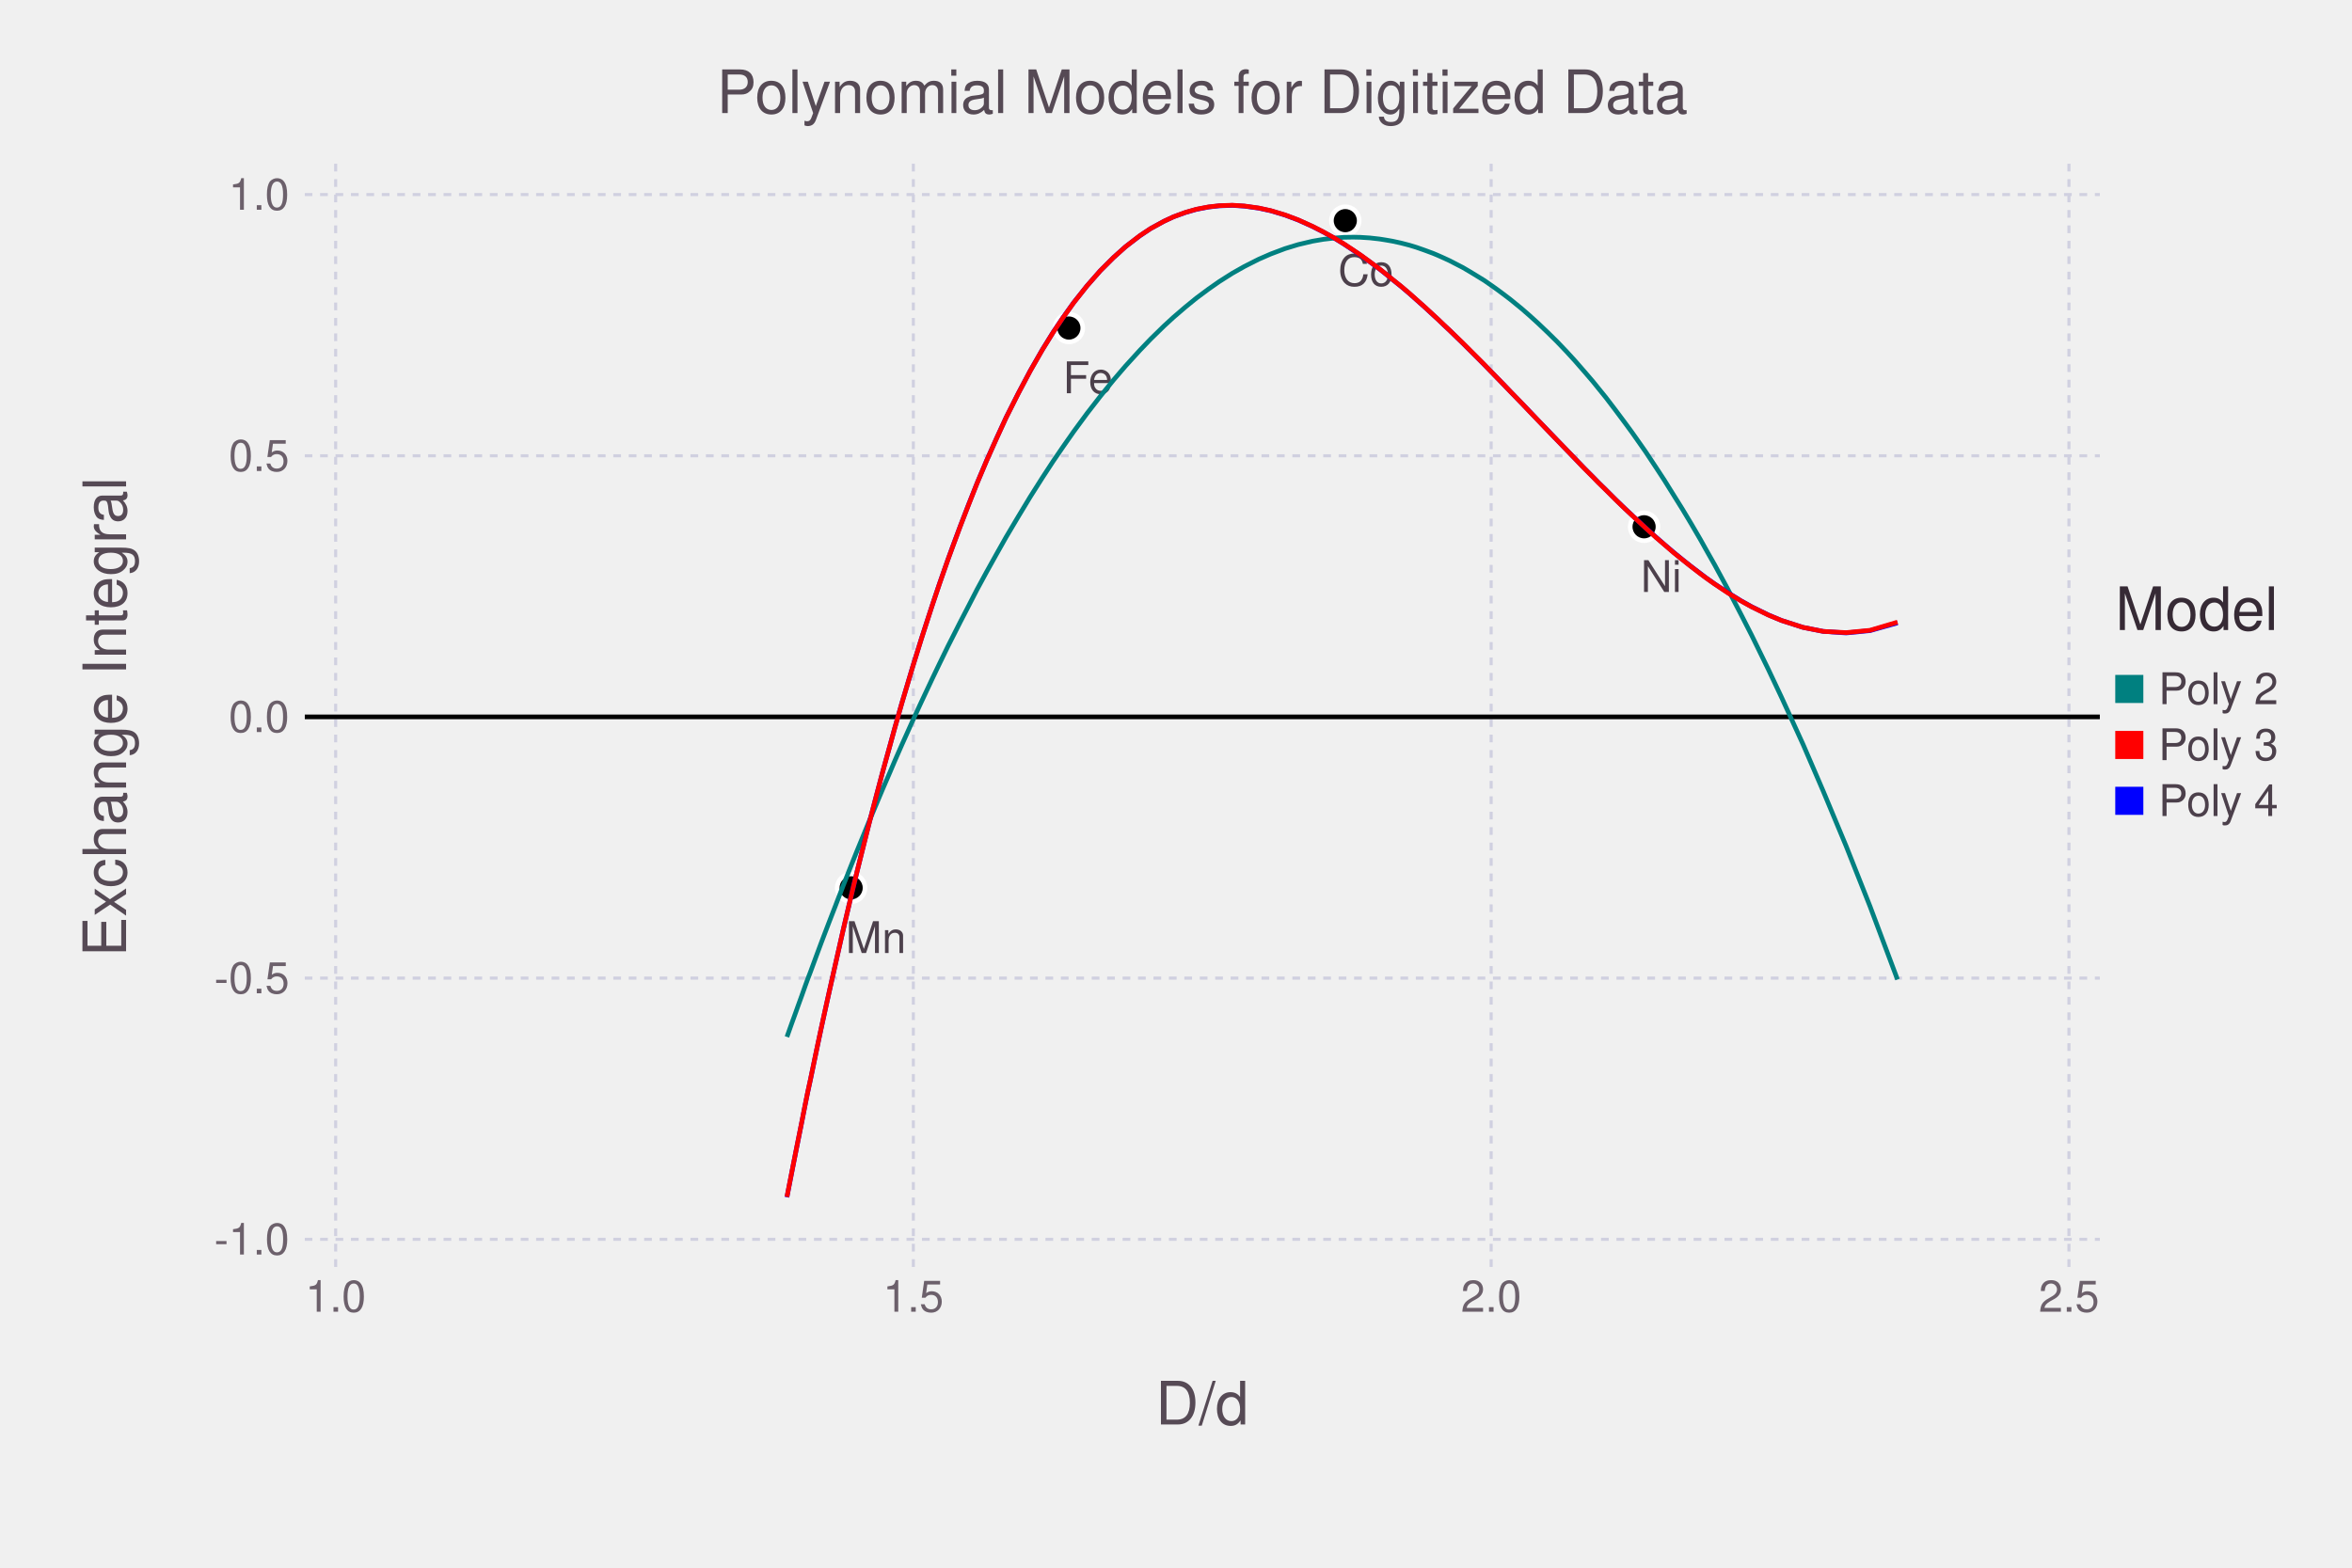
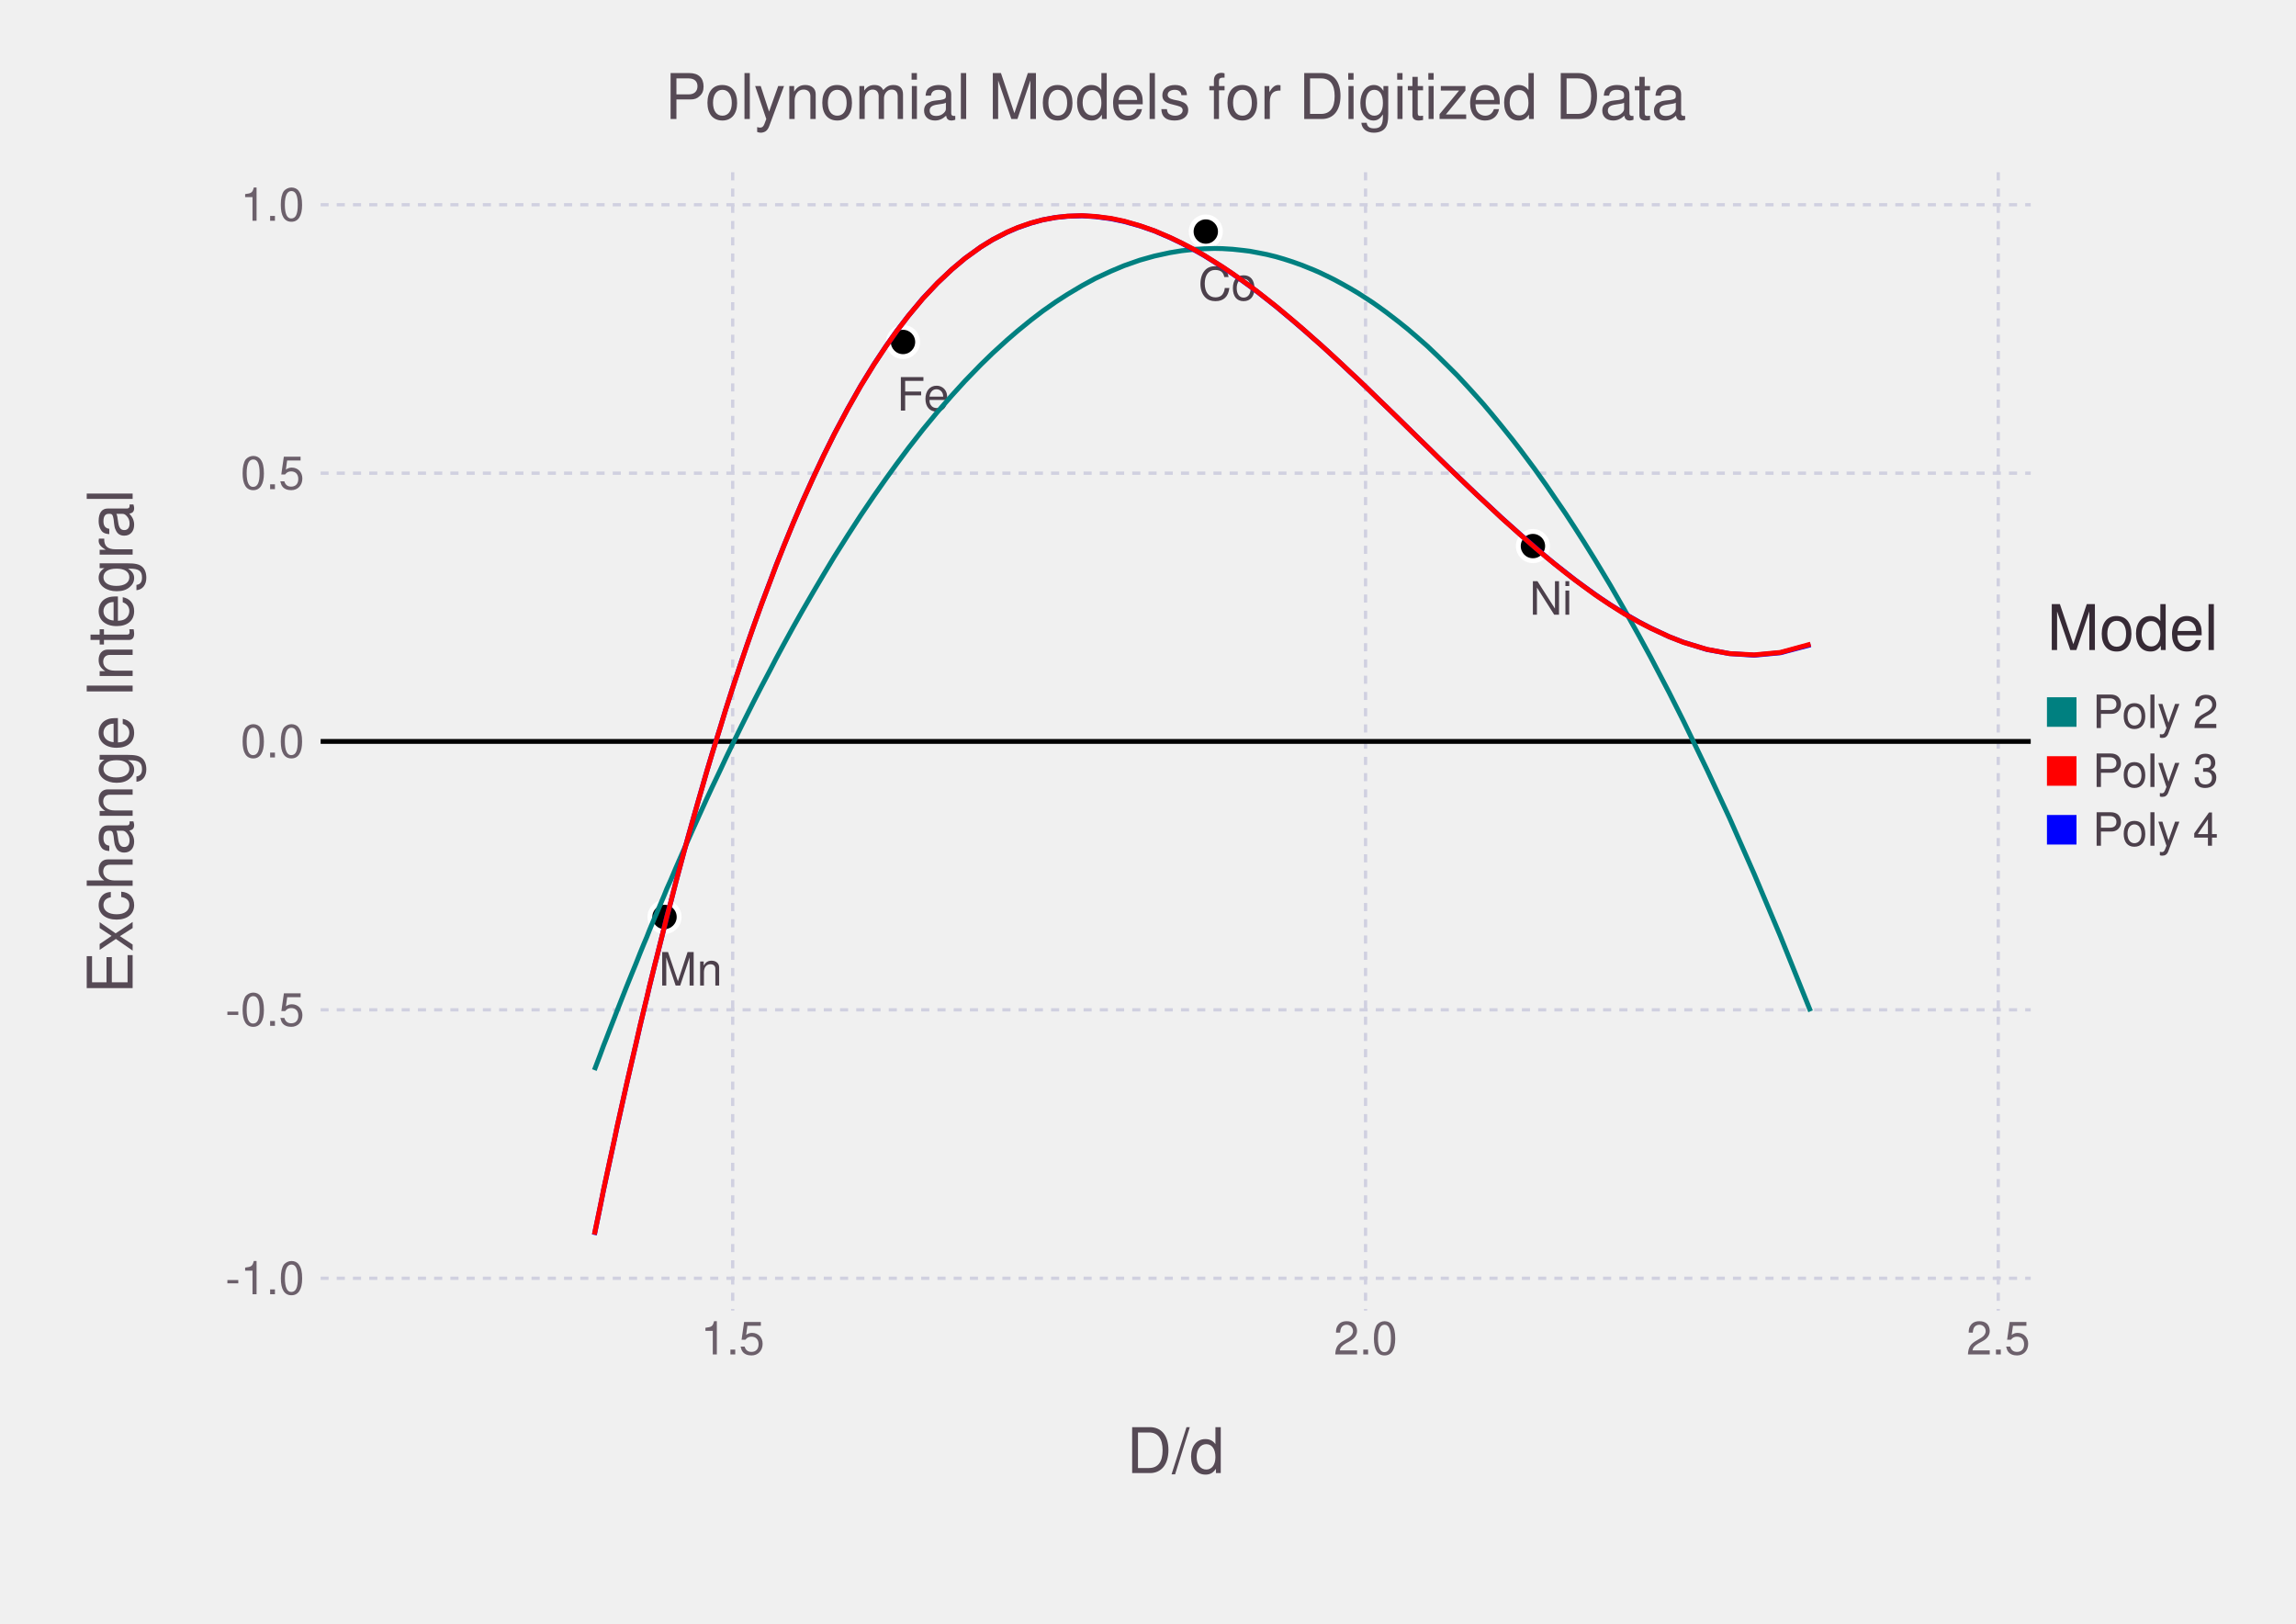
- <svg xmlns="http://www.w3.org/2000/svg" version="1.2" width="152.4mm" height="101.6mm" viewBox="0 0 152.4 101.6" stroke="none" fill="#000000" stroke-width="0.3" font-size="3.88">
+ <svg xmlns="http://www.w3.org/2000/svg" version="1.2" width="141.42mm" height="100mm" viewBox="0 0 141.42 100" stroke="none" fill="#000000" stroke-width="0.3" font-size="3.88">
  <defs>
    <marker id="arrow" markerWidth="15" markerHeight="7" refX="5" refY="3.5" orient="auto" markerUnits="strokeWidth">
      <path d="M0,0 L15,3.5 L0,7 z" stroke="context-stroke" fill="context-stroke" />
    </marker>
  </defs>
-   <g class="plotroot xscalable yscalable" id="img-6410712a-1">
-     <g font-size="3.88" font-family="'PT Sans','Helvetica Neue','Helvetica',sans-serif" fill="#564A55" stroke="#000000" stroke-opacity="0.000" id="img-6410712a-2">
-       <g transform="translate(77.9,89.99)">
+   <g class="plotroot xscalable yscalable" id="img-eabece10-1">
+     <g font-size="3.88" font-family="'PT Sans','Helvetica Neue','Helvetica',sans-serif" fill="#564A55" stroke="#000000" stroke-opacity="0.000" id="img-eabece10-2">
+       <g transform="translate(72.41,88.39)">
        <g class="primitive">
          <text text-anchor="middle" dy="0.6em">D/d</text>
        </g>
      </g>
    </g>
-     <g class="guide xlabels" font-size="2.82" font-family="'PT Sans Caption','Helvetica Neue','Helvetica',sans-serif" fill="#6C606B" id="img-6410712a-3">
-       <g transform="translate(21.75,83.32)">
-         <g class="primitive">
-           <text text-anchor="middle" dy="0.6em">1.0</text>
-         </g>
-       </g>
-       <g transform="translate(59.18,83.32)">
+     <g class="guide xlabels" font-size="2.82" font-family="'PT Sans Caption','Helvetica Neue','Helvetica',sans-serif" fill="#6C606B" id="img-eabece10-3">
+       <g transform="translate(45.13,81.72)">
        <g class="primitive">
          <text text-anchor="middle" dy="0.6em">1.5</text>
        </g>
      </g>
-       <g transform="translate(96.62,83.32)">
+       <g transform="translate(84.11,81.72)">
        <g class="primitive">
          <text text-anchor="middle" dy="0.6em">2.0</text>
        </g>
      </g>
-       <g transform="translate(134.06,83.32)">
+       <g transform="translate(123.08,81.72)">
        <g class="primitive">
          <text text-anchor="middle" dy="0.6em">2.5</text>
        </g>
      </g>
    </g>
-     <g class="guide colorkey" id="img-6410712a-4">
-       <g fill="#4C404B" font-size="2.82" font-family="'PT Sans','Helvetica Neue','Helvetica',sans-serif" id="img-6410712a-5">
-         <g transform="translate(139.87,44.65)" id="img-6410712a-6">
+     <g class="guide colorkey" id="img-eabece10-4">
+       <g fill="#4C404B" font-size="2.82" font-family="'PT Sans','Helvetica Neue','Helvetica',sans-serif" id="img-eabece10-5">
+         <g transform="translate(128.89,43.85)" id="img-eabece10-6">
          <g class="primitive">
            <text dy="0.35em">Poly 2</text>
          </g>
        </g>
-         <g transform="translate(139.87,48.28)" id="img-6410712a-7">
+         <g transform="translate(128.89,47.48)" id="img-eabece10-7">
          <g class="primitive">
            <text dy="0.35em">Poly 3</text>
          </g>
        </g>
-         <g transform="translate(139.87,51.9)" id="img-6410712a-8">
+         <g transform="translate(128.89,51.1)" id="img-eabece10-8">
          <g class="primitive">
            <text dy="0.35em">Poly 4</text>
          </g>
        </g>
      </g>
-       <g stroke="#000000" stroke-opacity="0.000" id="img-6410712a-9">
-         <g transform="translate(137.97,44.65)" id="img-6410712a-10" fill="#008080">
+       <g stroke="#000000" stroke-opacity="0.000" id="img-eabece10-9">
+         <g transform="translate(126.99,43.85)" id="img-eabece10-10" fill="#008080">
          <path d="M-0.91,-0.91 L 0.91 -0.91 0.91 0.91 -0.91 0.91 z" class="primitive" />
        </g>
-         <g transform="translate(137.97,48.28)" id="img-6410712a-11" fill="#FF0000">
+         <g transform="translate(126.99,47.48)" id="img-eabece10-11" fill="#FF0000">
          <path d="M-0.91,-0.91 L 0.91 -0.91 0.91 0.91 -0.91 0.91 z" class="primitive" />
        </g>
-         <g transform="translate(137.97,51.9)" id="img-6410712a-12" fill="#0000FF">
+         <g transform="translate(126.99,51.1)" id="img-eabece10-12" fill="#0000FF">
          <path d="M-0.91,-0.91 L 0.91 -0.91 0.91 0.91 -0.91 0.91 z" class="primitive" />
        </g>
      </g>
-       <g fill="#362A35" font-size="3.88" font-family="'PT Sans','Helvetica Neue','Helvetica',sans-serif" stroke="#000000" stroke-opacity="0.000" id="img-6410712a-13">
-         <g transform="translate(137.06,40.83)" id="img-6410712a-14">
+       <g fill="#362A35" font-size="3.88" font-family="'PT Sans','Helvetica Neue','Helvetica',sans-serif" stroke="#000000" stroke-opacity="0.000" id="img-eabece10-13">
+         <g transform="translate(126.08,40.03)" id="img-eabece10-14">
          <g class="primitive">
            <text dy="-0em">Model</text>
          </g>
        </g>
      </g>
    </g>
-     <g clip-path="url(#img-6410712a-15)">
-       <g id="img-6410712a-16">
-         <g pointer-events="visible" fill="#000000" fill-opacity="0.000" stroke="#000000" stroke-opacity="0.000" class="guide background" id="img-6410712a-17">
-           <g transform="translate(77.9,46.46)" id="img-6410712a-18">
-             <path d="M-58.16,-35.85 L 58.16 -35.85 58.16 35.85 -58.16 35.85 z" class="primitive" />
-           </g>
-         </g>
-         <g class="guide ygridlines xfixed" stroke-dasharray="0.5,0.5" stroke-width="0.2" stroke="#D0D0E0" id="img-6410712a-19">
-           <g transform="translate(77.9,80.32)" id="img-6410712a-20">
-             <path fill="none" d="M-58.16,0 L 58.16 0" class="primitive" />
-           </g>
-           <g transform="translate(77.9,63.39)" id="img-6410712a-21">
-             <path fill="none" d="M-58.16,0 L 58.16 0" class="primitive" />
-           </g>
-           <g transform="translate(77.9,46.46)" id="img-6410712a-22">
-             <path fill="none" d="M-58.16,0 L 58.16 0" class="primitive" />
-           </g>
-           <g transform="translate(77.9,29.54)" id="img-6410712a-23">
-             <path fill="none" d="M-58.16,0 L 58.16 0" class="primitive" />
-           </g>
-           <g transform="translate(77.9,12.61)" id="img-6410712a-24">
-             <path fill="none" d="M-58.16,0 L 58.16 0" class="primitive" />
-           </g>
-         </g>
-         <g class="guide xgridlines yfixed" stroke-dasharray="0.5,0.5" stroke-width="0.2" stroke="#D0D0E0" id="img-6410712a-25">
-           <g transform="translate(21.75,46.46)" id="img-6410712a-26">
-             <path fill="none" d="M0,-35.85 L 0 35.85" class="primitive" />
-           </g>
-           <g transform="translate(59.18,46.46)" id="img-6410712a-27">
-             <path fill="none" d="M0,-35.85 L 0 35.85" class="primitive" />
-           </g>
-           <g transform="translate(96.62,46.46)" id="img-6410712a-28">
-             <path fill="none" d="M0,-35.85 L 0 35.85" class="primitive" />
-           </g>
-           <g transform="translate(134.06,46.46)" id="img-6410712a-29">
-             <path fill="none" d="M0,-35.85 L 0 35.85" class="primitive" />
-           </g>
-         </g>
-         <g class="plotpanel" id="img-6410712a-30">
-           <g class="xfixed" id="img-6410712a-31">
-             <g stroke-dasharray="none" stroke-width="0.3" stroke="#000000" id="img-6410712a-32">
-               <g transform="translate(77.9,46.46)" id="img-6410712a-33">
-                 <path fill="none" d="M-58.16,0 L 58.16 0" class="primitive" />
-               </g>
-             </g>
-           </g>
-           <g class="yfixed" id="img-6410712a-34">
-             <g stroke-dasharray="none" stroke-width="0.3" stroke="#000000" id="img-6410712a-35">
-               <g transform="translate(-53.13,46.46)" id="img-6410712a-36">
-                 <path fill="none" d="M0,-35.85 L 0 35.85" class="primitive" />
-               </g>
-             </g>
-           </g>
-           <g class="geometry" stroke="#000000" stroke-opacity="0.000" fill="#4C404B" font-size="2.82" font-family="'PT Sans Caption','Helvetica Neue','Helvetica',sans-serif" id="img-6410712a-37">
-             <g class="marker" id="img-6410712a-38">
-               <g transform="translate(55.15,57.54)" id="img-6410712a-39" visibility="visible">
+     <g clip-path="url(#img-eabece10-15)">
+       <g id="img-eabece10-16">
+         <g pointer-events="visible" fill="#000000" fill-opacity="0.000" stroke="#000000" stroke-opacity="0.000" class="guide background" id="img-eabece10-17">
+           <g transform="translate(72.41,45.66)" id="img-eabece10-18">
+             <path d="M-52.67,-35.05 L 52.67 -35.05 52.67 35.05 -52.67 35.05 z" class="primitive" />
+           </g>
+         </g>
+         <g class="guide ygridlines xfixed" stroke-dasharray="0.5,0.5" stroke-width="0.2" stroke="#D0D0E0" id="img-eabece10-19">
+           <g transform="translate(72.41,78.72)" id="img-eabece10-20">
+             <path fill="none" d="M-52.67,0 L 52.67 0" class="primitive" />
+           </g>
+           <g transform="translate(72.41,62.19)" id="img-eabece10-21">
+             <path fill="none" d="M-52.67,0 L 52.67 0" class="primitive" />
+           </g>
+           <g transform="translate(72.41,45.66)" id="img-eabece10-22">
+             <path fill="none" d="M-52.67,0 L 52.67 0" class="primitive" />
+           </g>
+           <g transform="translate(72.41,29.14)" id="img-eabece10-23">
+             <path fill="none" d="M-52.67,0 L 52.67 0" class="primitive" />
+           </g>
+           <g transform="translate(72.41,12.61)" id="img-eabece10-24">
+             <path fill="none" d="M-52.67,0 L 52.67 0" class="primitive" />
+           </g>
+         </g>
+         <g class="guide xgridlines yfixed" stroke-dasharray="0.5,0.5" stroke-width="0.2" stroke="#D0D0E0" id="img-eabece10-25">
+           <g transform="translate(45.13,45.66)" id="img-eabece10-26">
+             <path fill="none" d="M0,-35.05 L 0 35.05" class="primitive" />
+           </g>
+           <g transform="translate(84.11,45.66)" id="img-eabece10-27">
+             <path fill="none" d="M0,-35.05 L 0 35.05" class="primitive" />
+           </g>
+           <g transform="translate(123.08,45.66)" id="img-eabece10-28">
+             <path fill="none" d="M0,-35.05 L 0 35.05" class="primitive" />
+           </g>
+         </g>
+         <g class="plotpanel" id="img-eabece10-29">
+           <g class="xfixed" id="img-eabece10-30">
+             <g stroke-dasharray="none" stroke-width="0.3" stroke="#000000" id="img-eabece10-31">
+               <g transform="translate(72.41,45.66)" id="img-eabece10-32">
+                 <path fill="none" d="M-52.67,0 L 52.67 0" class="primitive" />
+               </g>
+             </g>
+           </g>
+           <g class="yfixed" id="img-eabece10-33">
+             <g stroke-dasharray="none" stroke-width="0.3" stroke="#000000" id="img-eabece10-34">
+               <g transform="translate(-71.8,45.66)" id="img-eabece10-35">
+                 <path fill="none" d="M0,-35.05 L 0 35.05" class="primitive" />
+               </g>
+             </g>
+           </g>
+           <g class="geometry" stroke="#000000" stroke-opacity="0.000" fill="#4C404B" font-size="2.82" font-family="'PT Sans Caption','Helvetica Neue','Helvetica',sans-serif" id="img-eabece10-36">
+             <g class="marker" id="img-eabece10-37">
+               <g transform="translate(40.93,56.47)" id="img-eabece10-38" visibility="visible">
                <g class="primitive">
                  <text text-anchor="middle" dy="0.35em" transform="translate(1.6,3.24)">Mn</text>
                </g>
              </g>
-               <g transform="translate(69.26,21.26)" id="img-6410712a-40" visibility="visible">
+               <g transform="translate(55.62,21.06)" id="img-eabece10-39" visibility="visible">
                <g class="primitive">
                  <text text-anchor="middle" dy="0.35em" transform="translate(1.23,3.24)">Fe</text>
                </g>
              </g>
-               <g transform="translate(87.17,14.3)" id="img-6410712a-41" visibility="visible">
+               <g transform="translate(74.27,14.26)" id="img-eabece10-40" visibility="visible">
                <g class="primitive">
                  <text text-anchor="middle" dy="0.35em" transform="translate(1.33,3.24)">Co</text>
                </g>
              </g>
-               <g transform="translate(106.53,34.14)" id="img-6410712a-42" visibility="visible">
+               <g transform="translate(94.42,33.63)" id="img-eabece10-41" visibility="visible">
                <g class="primitive">
                  <text text-anchor="middle" dy="0.35em" transform="translate(1.11,3.24)">Ni</text>
                </g>
              </g>
            </g>
          </g>
-           <g class="geometry" id="img-6410712a-43">
-             <g stroke-width="0.3" id="img-6410712a-44">
-               <g class="color_RGBA{Float32}(0.0f0,0.0f0,0.0f0,1.0f0)" stroke="#FFFFFF" fill="#000000" id="img-6410712a-45">
-                 <g class="marker" id="img-6410712a-46">
-                   <g transform="translate(106.53,34.14)" id="img-6410712a-47">
-                     <circle cx="0" cy="0" r="0.9" class="primitive" />
-                   </g>
-                 </g>
-               </g>
-               <g class="color_RGBA{Float32}(0.0f0,0.0f0,0.0f0,1.0f0)" stroke="#FFFFFF" fill="#000000" id="img-6410712a-48">
-                 <g class="marker" id="img-6410712a-49">
-                   <g transform="translate(87.17,14.3)" id="img-6410712a-50">
-                     <circle cx="0" cy="0" r="0.9" class="primitive" />
-                   </g>
-                 </g>
-               </g>
-               <g class="color_RGBA{Float32}(0.0f0,0.0f0,0.0f0,1.0f0)" stroke="#FFFFFF" fill="#000000" id="img-6410712a-51">
-                 <g class="marker" id="img-6410712a-52">
-                   <g transform="translate(69.26,21.26)" id="img-6410712a-53">
-                     <circle cx="0" cy="0" r="0.9" class="primitive" />
-                   </g>
-                 </g>
-               </g>
-               <g class="color_RGBA{Float32}(0.0f0,0.0f0,0.0f0,1.0f0)" stroke="#FFFFFF" fill="#000000" id="img-6410712a-54">
-                 <g class="marker" id="img-6410712a-55">
-                   <g transform="translate(55.15,57.54)" id="img-6410712a-56">
-                     <circle cx="0" cy="0" r="0.9" class="primitive" />
-                   </g>
-                 </g>
-               </g>
-             </g>
-           </g>
-           <g stroke-width="0.3" fill="#000000" fill-opacity="0.000" class="geometry" id="img-6410712a-57">
-             <g class="color_RGB{N0f8}(0.0,0.502,0.502)" stroke-dasharray="none" stroke="#008080" id="img-6410712a-58">
-               <g transform="translate(81.09,34.52)" id="img-6410712a-59">
-                 <path fill="none" d="M-30.1,32.68 L -29.78 31.78 -29.54 31.12 -29.38 30.67 -29.14 30.01 -28.91 29.36 -28.75 28.92 -28.58 28.48 -28.19 27.42 -28.03 26.99 -27.87 26.56 -27.63 25.93 -27.39 25.3 -27.15 24.68 -26.99 24.27 -26.83 23.85 -26.52 23.05 -26.44 22.84 -25.97 21.65 -25.81 21.25 -25.57 20.65 -25.25 19.87 -24.78 18.72 -24.54 18.15 -24.3 17.58 -23.91 16.65 -23.43 15.54 -23.12 14.81 -22.65 13.74 -22.33 13.03 -21.94 12.16 -21.39 10.97 -21.07 10.29 -20.68 9.46 -20.21 8.48 -19.66 7.35 -19.34 6.72 -18.87 5.79 -18.32 4.73 -17.78 3.68 -17.15 2.52 -16.52 1.39 -15.9 0.29 -15.11 -1.04 -14.33 -2.33 -13.55 -3.56 -12.85 -4.63 -12.22 -5.55 -11.52 -6.55 -10.66 -7.72 -9.8 -8.83 -8.94 -9.89 -8.16 -10.8 -7.23 -11.82 -6.53 -12.55 -5.67 -13.39 -5.05 -13.96 -4.27 -14.63 -3.57 -15.2 -2.79 -15.78 -2.09 -16.27 -1.24 -16.81 -0.46 -17.25 0.47 -17.72 1.25 -18.06 2.18 -18.41 3.03 -18.67 3.96 -18.89 4.66 -19.01 5.36 -19.09 5.98 -19.14 6.59 -19.15 7.06 -19.14 7.68 -19.1 8.3 -19.03 8.68 -18.97 9.14 -18.89 9.69 -18.77 10.23 -18.63 10.69 -18.49 11.23 -18.3 11.77 -18.1 12.08 -17.97 12.46 -17.8 12.85 -17.62 13.39 -17.34 13.7 -17.18 14.16 -16.91 14.62 -16.63 15.09 -16.34 15.55 -16.02 15.93 -15.75 16.32 -15.46 16.78 -15.11 17.48 -14.54 18.02 -14.07 18.56 -13.58 19.18 -12.99 19.8 -12.38 20.42 -11.73 20.96 -11.14 21.57 -10.44 22.12 -9.8 22.5 -9.33 22.97 -8.75 23.58 -7.95 24.2 -7.12 24.67 -6.48 25.52 -5.27 26.21 -4.23 26.76 -3.39 27.37 -2.41 27.92 -1.53 28.46 -0.63 29.08 0.43 29.46 1.11 30.01 2.08 30.86 3.65 31.71 5.28 32.41 6.65 33.49 8.86 34.34 10.66 35.74 13.72 37.05 16.76 38.53 20.31 40.08 24.22 41.86 28.96" class="primitive" />
-               </g>
-             </g>
-           </g>
-           <g stroke-width="0.3" fill="#000000" fill-opacity="0.000" class="geometry" id="img-6410712a-60">
-             <g class="color_RGB{N0f8}(0.0,0.0,1.0)" stroke-dasharray="none" stroke="#0000FF" id="img-6410712a-61">
-               <g transform="translate(81.09,34.52)" id="img-6410712a-62">
-                 <path fill="none" d="M-30.1,43.07 L -29.78 41.43 -29.54 40.21 -29.38 39.41 -29.14 38.21 -28.91 37.04 -28.75 36.25 -28.58 35.47 -28.19 33.59 -28.03 32.83 -27.87 32.08 -27.63 30.98 -27.39 29.89 -27.15 28.82 -26.99 28.11 -26.83 27.4 -26.52 26.03 -26.44 25.68 -25.97 23.68 -25.81 23.01 -25.57 22.02 -25.25 20.73 -24.78 18.86 -24.54 17.94 -24.3 17.02 -23.91 15.55 -23.43 13.81 -23.12 12.68 -22.65 11.03 -22.33 9.96 -21.94 8.65 -21.39 6.88 -21.07 5.89 -20.68 4.69 -20.21 3.29 -19.66 1.72 -19.34 0.84 -18.87 -0.42 -18.32 -1.85 -17.78 -3.21 -17.15 -4.7 -16.52 -6.11 -15.9 -7.46 -15.11 -9.03 -14.33 -10.5 -13.55 -11.86 -12.85 -12.99 -12.22 -13.93 -11.52 -14.91 -10.66 -15.99 -9.8 -16.97 -8.94 -17.83 -8.16 -18.53 -7.23 -19.24 -6.53 -19.71 -5.67 -20.18 -5.05 -20.47 -4.27 -20.75 -3.57 -20.95 -2.79 -21.1 -2.09 -21.18 -1.24 -21.21 -0.46 -21.16 0.47 -21.03 1.25 -20.86 2.18 -20.58 3.03 -20.26 3.96 -19.84 4.66 -19.48 5.36 -19.09 5.98 -18.71 6.59 -18.3 7.06 -17.99 7.68 -17.54 8.3 -17.08 8.68 -16.78 9.14 -16.4 9.69 -15.96 10.23 -15.5 10.69 -15.09 11.23 -14.61 11.77 -14.11 12.08 -13.83 12.46 -13.46 12.85 -13.1 13.39 -12.57 13.7 -12.27 14.16 -11.81 14.62 -11.35 15.09 -10.88 15.55 -10.41 15.93 -10.02 16.32 -9.62 16.78 -9.14 17.48 -8.42 18.02 -7.86 18.56 -7.29 19.18 -6.65 19.8 -6 20.42 -5.36 20.96 -4.8 21.57 -4.17 22.12 -3.62 22.5 -3.23 22.97 -2.77 23.58 -2.16 24.2 -1.56 24.67 -1.12 25.52 -0.33 26.21 0.29 26.76 0.77 27.37 1.29 27.92 1.74 28.46 2.17 29.08 2.64 29.46 2.93 30.01 3.32 30.86 3.88 31.71 4.41 32.41 4.8 33.49 5.33 34.34 5.69 35.74 6.14 37.05 6.4 38.53 6.5 40.08 6.35 41.86 5.85" class="primitive" />
-               </g>
-             </g>
-           </g>
-           <g stroke-width="0.3" fill="#000000" fill-opacity="0.000" class="geometry" id="img-6410712a-63">
-             <g class="color_RGB{N0f8}(1.0,0.0,0.0)" stroke-dasharray="none" stroke="#FF0000" id="img-6410712a-64">
-               <g transform="translate(81.09,34.52)" id="img-6410712a-65">
-                 <path fill="none" d="M-30.1,43.05 L -29.78 41.42 -29.54 40.2 -29.38 39.39 -29.14 38.2 -28.91 37.03 -28.75 36.24 -28.58 35.46 -28.19 33.58 -28.03 32.82 -27.87 32.07 -27.63 30.97 -27.39 29.89 -27.15 28.82 -26.99 28.11 -26.83 27.4 -26.52 26.03 -26.44 25.68 -25.97 23.68 -25.81 23.01 -25.57 22.02 -25.25 20.74 -24.78 18.87 -24.54 17.95 -24.3 17.03 -23.91 15.55 -23.43 13.82 -23.12 12.69 -22.65 11.04 -22.33 9.97 -21.94 8.66 -21.39 6.89 -21.07 5.9 -20.68 4.7 -20.21 3.3 -19.66 1.73 -19.34 0.86 -18.87 -0.41 -18.32 -1.83 -17.78 -3.2 -17.15 -4.69 -16.52 -6.1 -15.9 -7.45 -15.11 -9.02 -14.33 -10.49 -13.55 -11.85 -12.85 -12.98 -12.22 -13.92 -11.52 -14.9 -10.66 -15.99 -9.8 -16.97 -8.94 -17.83 -8.16 -18.53 -7.23 -19.25 -6.53 -19.71 -5.67 -20.18 -5.05 -20.47 -4.27 -20.76 -3.57 -20.96 -2.79 -21.11 -2.09 -21.19 -1.24 -21.22 -0.46 -21.17 0.47 -21.04 1.25 -20.87 2.18 -20.59 3.03 -20.27 3.96 -19.85 4.66 -19.49 5.36 -19.1 5.98 -18.72 6.59 -18.32 7.06 -18 7.68 -17.55 8.3 -17.09 8.68 -16.79 9.14 -16.41 9.69 -15.97 10.23 -15.51 10.69 -15.1 11.23 -14.62 11.77 -14.12 12.08 -13.83 12.46 -13.47 12.85 -13.1 13.39 -12.58 13.7 -12.28 14.16 -11.82 14.62 -11.36 15.09 -10.89 15.55 -10.41 15.93 -10.02 16.32 -9.62 16.78 -9.14 17.48 -8.42 18.02 -7.85 18.56 -7.29 19.18 -6.64 19.8 -6 20.42 -5.36 20.96 -4.8 21.57 -4.16 22.12 -3.61 22.5 -3.22 22.97 -2.76 23.58 -2.15 24.2 -1.55 24.67 -1.11 25.52 -0.32 26.21 0.31 26.76 0.78 27.37 1.31 27.92 1.75 28.46 2.18 29.08 2.66 29.46 2.94 30.01 3.33 30.86 3.9 31.71 4.42 32.41 4.81 33.49 5.34 34.34 5.69 35.74 6.14 37.05 6.4 38.53 6.48 40.08 6.33 41.86 5.8" class="primitive" />
-               </g>
-             </g>
-           </g>
-         </g>
-       </g>
-     </g>
-     <g class="guide ylabels" font-size="2.82" font-family="'PT Sans Caption','Helvetica Neue','Helvetica',sans-serif" fill="#6C606B" id="img-6410712a-66">
-       <g transform="translate(18.74,80.32)" id="img-6410712a-67">
+           <g class="geometry" id="img-eabece10-42">
+             <g stroke-width="0.3" id="img-eabece10-43">
+               <g class="color_RGBA{Float32}(0.0f0,0.0f0,0.0f0,1.0f0)" stroke="#FFFFFF" fill="#000000" id="img-eabece10-44">
+                 <g class="marker" id="img-eabece10-45">
+                   <g transform="translate(94.42,33.63)" id="img-eabece10-46">
+                     <circle cx="0" cy="0" r="0.9" class="primitive" />
+                   </g>
+                 </g>
+               </g>
+               <g class="color_RGBA{Float32}(0.0f0,0.0f0,0.0f0,1.0f0)" stroke="#FFFFFF" fill="#000000" id="img-eabece10-47">
+                 <g class="marker" id="img-eabece10-48">
+                   <g transform="translate(74.27,14.26)" id="img-eabece10-49">
+                     <circle cx="0" cy="0" r="0.9" class="primitive" />
+                   </g>
+                 </g>
+               </g>
+               <g class="color_RGBA{Float32}(0.0f0,0.0f0,0.0f0,1.0f0)" stroke="#FFFFFF" fill="#000000" id="img-eabece10-50">
+                 <g class="marker" id="img-eabece10-51">
+                   <g transform="translate(55.62,21.06)" id="img-eabece10-52">
+                     <circle cx="0" cy="0" r="0.9" class="primitive" />
+                   </g>
+                 </g>
+               </g>
+               <g class="color_RGBA{Float32}(0.0f0,0.0f0,0.0f0,1.0f0)" stroke="#FFFFFF" fill="#000000" id="img-eabece10-53">
+                 <g class="marker" id="img-eabece10-54">
+                   <g transform="translate(40.93,56.47)" id="img-eabece10-55">
+                     <circle cx="0" cy="0" r="0.9" class="primitive" />
+                   </g>
+                 </g>
+               </g>
+             </g>
+           </g>
+           <g stroke-width="0.3" fill="#000000" fill-opacity="0.000" class="geometry" id="img-eabece10-56">
+             <g class="color_RGB{N0f8}(0.0,0.502,0.502)" stroke-dasharray="none" stroke="#008080" id="img-eabece10-57">
+               <g transform="translate(67.94,34)" id="img-eabece10-58">
+                 <path fill="none" d="M-31.33,31.9 L -31 31.03 -30.76 30.38 -30.59 29.95 -30.34 29.3 -30.09 28.66 -29.93 28.24 -29.76 27.81 -29.35 26.77 -29.18 26.35 -29.01 25.93 -28.76 25.32 -28.52 24.71 -28.27 24.1 -28.1 23.7 -27.94 23.29 -27.61 22.5 -27.52 22.3 -27.03 21.14 -26.87 20.74 -26.61 20.16 -26.29 19.4 -25.8 18.28 -25.55 17.72 -25.3 17.16 -24.89 16.25 -24.4 15.17 -24.07 14.46 -23.57 13.41 -23.25 12.72 -22.84 11.87 -22.27 10.71 -21.94 10.05 -21.53 9.23 -21.04 8.28 -20.46 7.18 -20.14 6.56 -19.65 5.65 -19.08 4.61 -18.51 3.6 -17.85 2.46 -17.2 1.36 -16.55 0.28 -15.73 -1.02 -14.92 -2.27 -14.1 -3.48 -13.37 -4.52 -12.72 -5.42 -11.99 -6.4 -11.1 -7.54 -10.2 -8.63 -9.31 -9.65 -8.5 -10.54 -7.53 -11.54 -6.8 -12.25 -5.9 -13.07 -5.25 -13.63 -4.44 -14.29 -3.72 -14.84 -2.91 -15.41 -2.18 -15.88 -1.29 -16.41 -0.48 -16.85 0.49 -17.3 1.3 -17.64 2.27 -17.98 3.16 -18.23 4.12 -18.44 4.85 -18.56 5.58 -18.64 6.22 -18.68 6.86 -18.7 7.35 -18.69 7.99 -18.65 8.64 -18.58 9.04 -18.53 9.52 -18.44 10.08 -18.33 10.65 -18.19 11.13 -18.05 11.69 -17.87 12.25 -17.67 12.57 -17.54 12.97 -17.38 13.38 -17.2 13.94 -16.93 14.26 -16.77 14.74 -16.51 15.22 -16.24 15.71 -15.95 16.19 -15.64 16.59 -15.38 16.99 -15.1 17.47 -14.75 18.2 -14.19 18.76 -13.74 19.32 -13.26 19.97 -12.69 20.61 -12.08 21.25 -11.45 21.82 -10.88 22.46 -10.19 23.02 -9.57 23.43 -9.11 23.91 -8.54 24.55 -7.76 25.2 -6.95 25.68 -6.33 26.57 -5.14 27.29 -4.13 27.85 -3.31 28.5 -2.36 29.06 -1.5 29.63 -0.61 30.27 0.42 30.67 1.08 31.24 2.03 32.12 3.56 33.01 5.15 33.74 6.49 34.87 8.65 35.75 10.4 37.2 13.4 38.58 16.36 40.11 19.83 41.72 23.65 43.58 28.28" class="primitive" />
+               </g>
+             </g>
+           </g>
+           <g stroke-width="0.3" fill="#000000" fill-opacity="0.000" class="geometry" id="img-eabece10-59">
+             <g class="color_RGB{N0f8}(0.0,0.0,1.0)" stroke-dasharray="none" stroke="#0000FF" id="img-eabece10-60">
+               <g transform="translate(67.94,34)" id="img-eabece10-61">
+                 <path fill="none" d="M-31.33,42.05 L -31 40.45 -30.76 39.26 -30.59 38.47 -30.34 37.31 -30.09 36.16 -29.93 35.4 -29.76 34.63 -29.35 32.79 -29.18 32.05 -29.01 31.32 -28.76 30.25 -28.52 29.19 -28.27 28.14 -28.1 27.45 -27.94 26.76 -27.61 25.42 -27.52 25.07 -27.03 23.12 -26.87 22.46 -26.61 21.5 -26.29 20.24 -25.8 18.42 -25.55 17.51 -25.3 16.62 -24.89 15.18 -24.4 13.48 -24.07 12.38 -23.57 10.77 -23.25 9.72 -22.84 8.44 -22.27 6.72 -21.94 5.75 -21.53 4.58 -21.04 3.21 -20.46 1.68 -20.14 0.82 -19.65 -0.41 -19.08 -1.8 -18.51 -3.13 -17.85 -4.59 -17.2 -5.97 -16.55 -7.28 -15.73 -8.82 -14.92 -10.25 -14.1 -11.58 -13.37 -12.68 -12.72 -13.6 -11.99 -14.55 -11.1 -15.62 -10.2 -16.57 -9.31 -17.41 -8.5 -18.09 -7.53 -18.79 -6.8 -19.24 -5.9 -19.7 -5.25 -19.98 -4.44 -20.26 -3.72 -20.46 -2.91 -20.61 -2.18 -20.68 -1.29 -20.71 -0.48 -20.66 0.49 -20.53 1.3 -20.36 2.27 -20.09 3.16 -19.78 4.12 -19.37 4.85 -19.02 5.58 -18.63 6.22 -18.27 6.86 -17.87 7.35 -17.56 7.99 -17.13 8.64 -16.67 9.04 -16.38 9.52 -16.02 10.08 -15.58 10.65 -15.13 11.13 -14.73 11.69 -14.26 12.25 -13.78 12.57 -13.5 12.97 -13.15 13.38 -12.79 13.94 -12.28 14.26 -11.98 14.74 -11.54 15.22 -11.08 15.71 -10.63 16.19 -10.17 16.59 -9.78 16.99 -9.39 17.47 -8.93 18.2 -8.22 18.76 -7.67 19.32 -7.12 19.97 -6.49 20.61 -5.86 21.25 -5.24 21.82 -4.69 22.46 -4.07 23.02 -3.54 23.43 -3.16 23.91 -2.71 24.55 -2.11 25.2 -1.53 25.68 -1.1 26.57 -0.33 27.29 0.29 27.85 0.75 28.5 1.26 29.06 1.7 29.63 2.12 30.27 2.58 30.67 2.86 31.24 3.24 32.12 3.79 33.01 4.3 33.74 4.68 34.87 5.21 35.75 5.55 37.2 6 38.58 6.25 40.11 6.35 41.72 6.2 43.58 5.71" class="primitive" />
+               </g>
+             </g>
+           </g>
+           <g stroke-width="0.3" fill="#000000" fill-opacity="0.000" class="geometry" id="img-eabece10-62">
+             <g class="color_RGB{N0f8}(1.0,0.0,0.0)" stroke-dasharray="none" stroke="#FF0000" id="img-eabece10-63">
+               <g transform="translate(67.94,34)" id="img-eabece10-64">
+                 <path fill="none" d="M-31.33,42.03 L -31 40.44 -30.76 39.25 -30.59 38.46 -30.34 37.3 -30.09 36.15 -29.93 35.38 -29.76 34.62 -29.35 32.79 -29.18 32.05 -29.01 31.31 -28.76 30.24 -28.52 29.18 -28.27 28.14 -28.1 27.44 -27.94 26.75 -27.61 25.42 -27.52 25.07 -27.03 23.12 -26.87 22.47 -26.61 21.5 -26.29 20.25 -25.8 18.42 -25.55 17.52 -25.3 16.63 -24.89 15.19 -24.4 13.49 -24.07 12.39 -23.57 10.78 -23.25 9.73 -22.84 8.45 -22.27 6.73 -21.94 5.76 -21.53 4.59 -21.04 3.23 -20.46 1.69 -20.14 0.84 -19.65 -0.4 -19.08 -1.79 -18.51 -3.12 -17.85 -4.58 -17.2 -5.96 -16.55 -7.27 -15.73 -8.81 -14.92 -10.24 -14.1 -11.57 -13.37 -12.67 -12.72 -13.59 -11.99 -14.55 -11.1 -15.61 -10.2 -16.57 -9.31 -17.41 -8.5 -18.09 -7.53 -18.79 -6.8 -19.24 -5.9 -19.71 -5.25 -19.99 -4.44 -20.27 -3.72 -20.46 -2.91 -20.61 -2.18 -20.69 -1.29 -20.72 -0.48 -20.67 0.49 -20.55 1.3 -20.38 2.27 -20.1 3.16 -19.79 4.12 -19.38 4.85 -19.03 5.58 -18.65 6.22 -18.28 6.86 -17.88 7.35 -17.57 7.99 -17.14 8.64 -16.68 9.04 -16.39 9.52 -16.03 10.08 -15.59 10.65 -15.14 11.13 -14.74 11.69 -14.27 12.25 -13.79 12.57 -13.51 12.97 -13.15 13.38 -12.79 13.94 -12.28 14.26 -11.99 14.74 -11.54 15.22 -11.09 15.71 -10.63 16.19 -10.17 16.59 -9.78 16.99 -9.39 17.47 -8.93 18.2 -8.22 18.76 -7.67 19.32 -7.12 19.97 -6.49 20.61 -5.86 21.25 -5.23 21.82 -4.68 22.46 -4.07 23.02 -3.53 23.43 -3.15 23.91 -2.7 24.55 -2.1 25.2 -1.52 25.68 -1.09 26.57 -0.31 27.29 0.3 27.85 0.76 28.5 1.28 29.06 1.71 29.63 2.13 30.27 2.6 30.67 2.87 31.24 3.25 32.12 3.81 33.01 4.31 33.74 4.69 34.87 5.21 35.75 5.56 37.2 5.99 38.58 6.25 40.11 6.33 41.72 6.18 43.58 5.67" class="primitive" />
+               </g>
+             </g>
+           </g>
+         </g>
+       </g>
+     </g>
+     <g class="guide ylabels" font-size="2.82" font-family="'PT Sans Caption','Helvetica Neue','Helvetica',sans-serif" fill="#6C606B" id="img-eabece10-65">
+       <g transform="translate(18.74,78.72)" id="img-eabece10-66">
        <g class="primitive">
          <text text-anchor="end" dy="0.35em">-1.0</text>
        </g>
      </g>
-       <g transform="translate(18.74,63.39)" id="img-6410712a-68">
+       <g transform="translate(18.74,62.19)" id="img-eabece10-67">
        <g class="primitive">
          <text text-anchor="end" dy="0.35em">-0.5</text>
        </g>
      </g>
-       <g transform="translate(18.74,46.46)" id="img-6410712a-69">
+       <g transform="translate(18.74,45.66)" id="img-eabece10-68">
        <g class="primitive">
          <text text-anchor="end" dy="0.35em">0.0</text>
        </g>
      </g>
-       <g transform="translate(18.74,29.54)" id="img-6410712a-70">
+       <g transform="translate(18.74,29.14)" id="img-eabece10-69">
        <g class="primitive">
          <text text-anchor="end" dy="0.35em">0.5</text>
        </g>
      </g>
-       <g transform="translate(18.74,12.61)" id="img-6410712a-71">
+       <g transform="translate(18.74,12.61)" id="img-eabece10-70">
        <g class="primitive">
          <text text-anchor="end" dy="0.35em">1.0</text>
        </g>
      </g>
    </g>
-     <g font-size="3.88" font-family="'PT Sans','Helvetica Neue','Helvetica',sans-serif" fill="#564A55" stroke="#000000" stroke-opacity="0.000" id="img-6410712a-72">
-       <g transform="translate(8.81,44.46)" id="img-6410712a-73">
+     <g font-size="3.88" font-family="'PT Sans','Helvetica Neue','Helvetica',sans-serif" fill="#564A55" stroke="#000000" stroke-opacity="0.000" id="img-eabece10-71">
+       <g transform="translate(8.81,43.66)" id="img-eabece10-72">
        <g class="primitive">
          <text text-anchor="middle" dy="0.35em" transform="rotate(-90,0, 2)">Exchange Integral</text>
        </g>
      </g>
    </g>
-     <g font-size="3.88" font-family="'PT Sans','Helvetica Neue','Helvetica',sans-serif" fill="#564A55" stroke="#000000" stroke-opacity="0.000" id="img-6410712a-74">
-       <g transform="translate(77.9,5)" id="img-6410712a-75">
+     <g font-size="3.88" font-family="'PT Sans','Helvetica Neue','Helvetica',sans-serif" fill="#564A55" stroke="#000000" stroke-opacity="0.000" id="img-eabece10-73">
+       <g transform="translate(72.41,5)" id="img-eabece10-74">
        <g class="primitive">
          <text text-anchor="middle" dy="0.6em">Polynomial Models for Digitized Data</text>
        </g>
      </g>
    </g>
  </g>
  <defs>
-     <clipPath id="img-6410712a-15">
-       <path d="M19.75,10.61 L 136.06 10.61 136.06 82.32 19.75 82.32" />
+     <clipPath id="img-eabece10-15">
+       <path d="M19.75,10.61 L 125.08 10.61 125.08 80.72 19.75 80.72" />
    </clipPath>
  </defs>
</svg>
